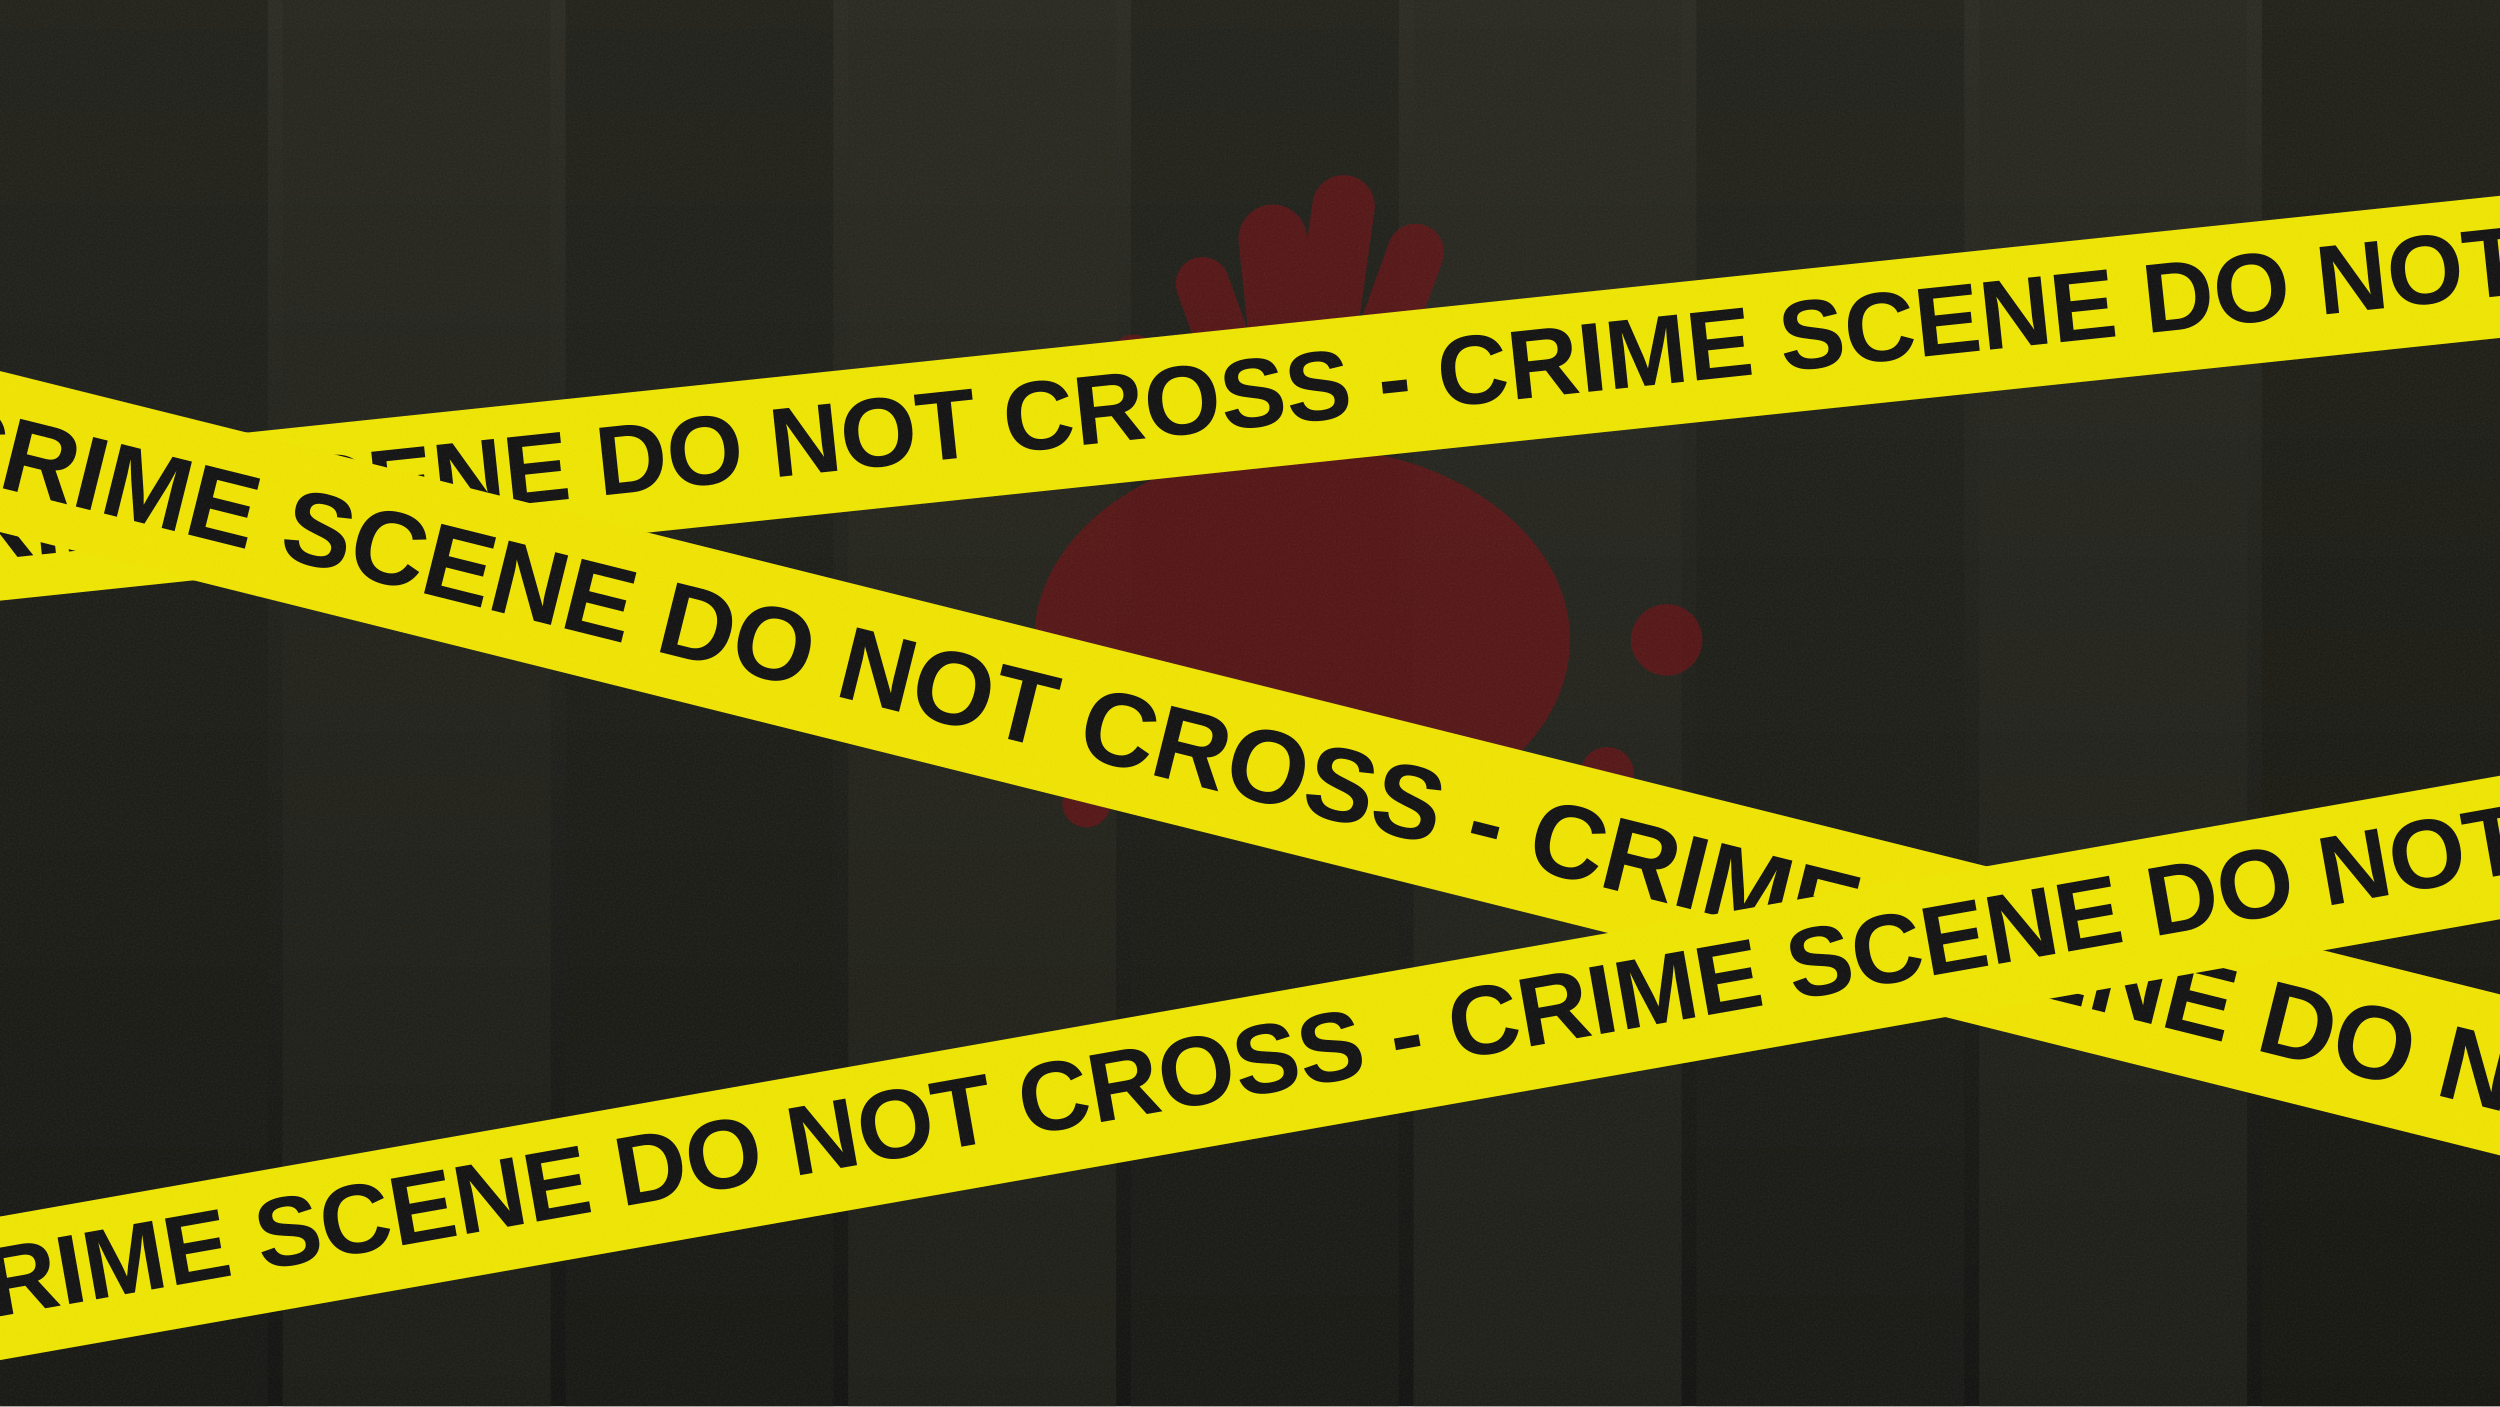
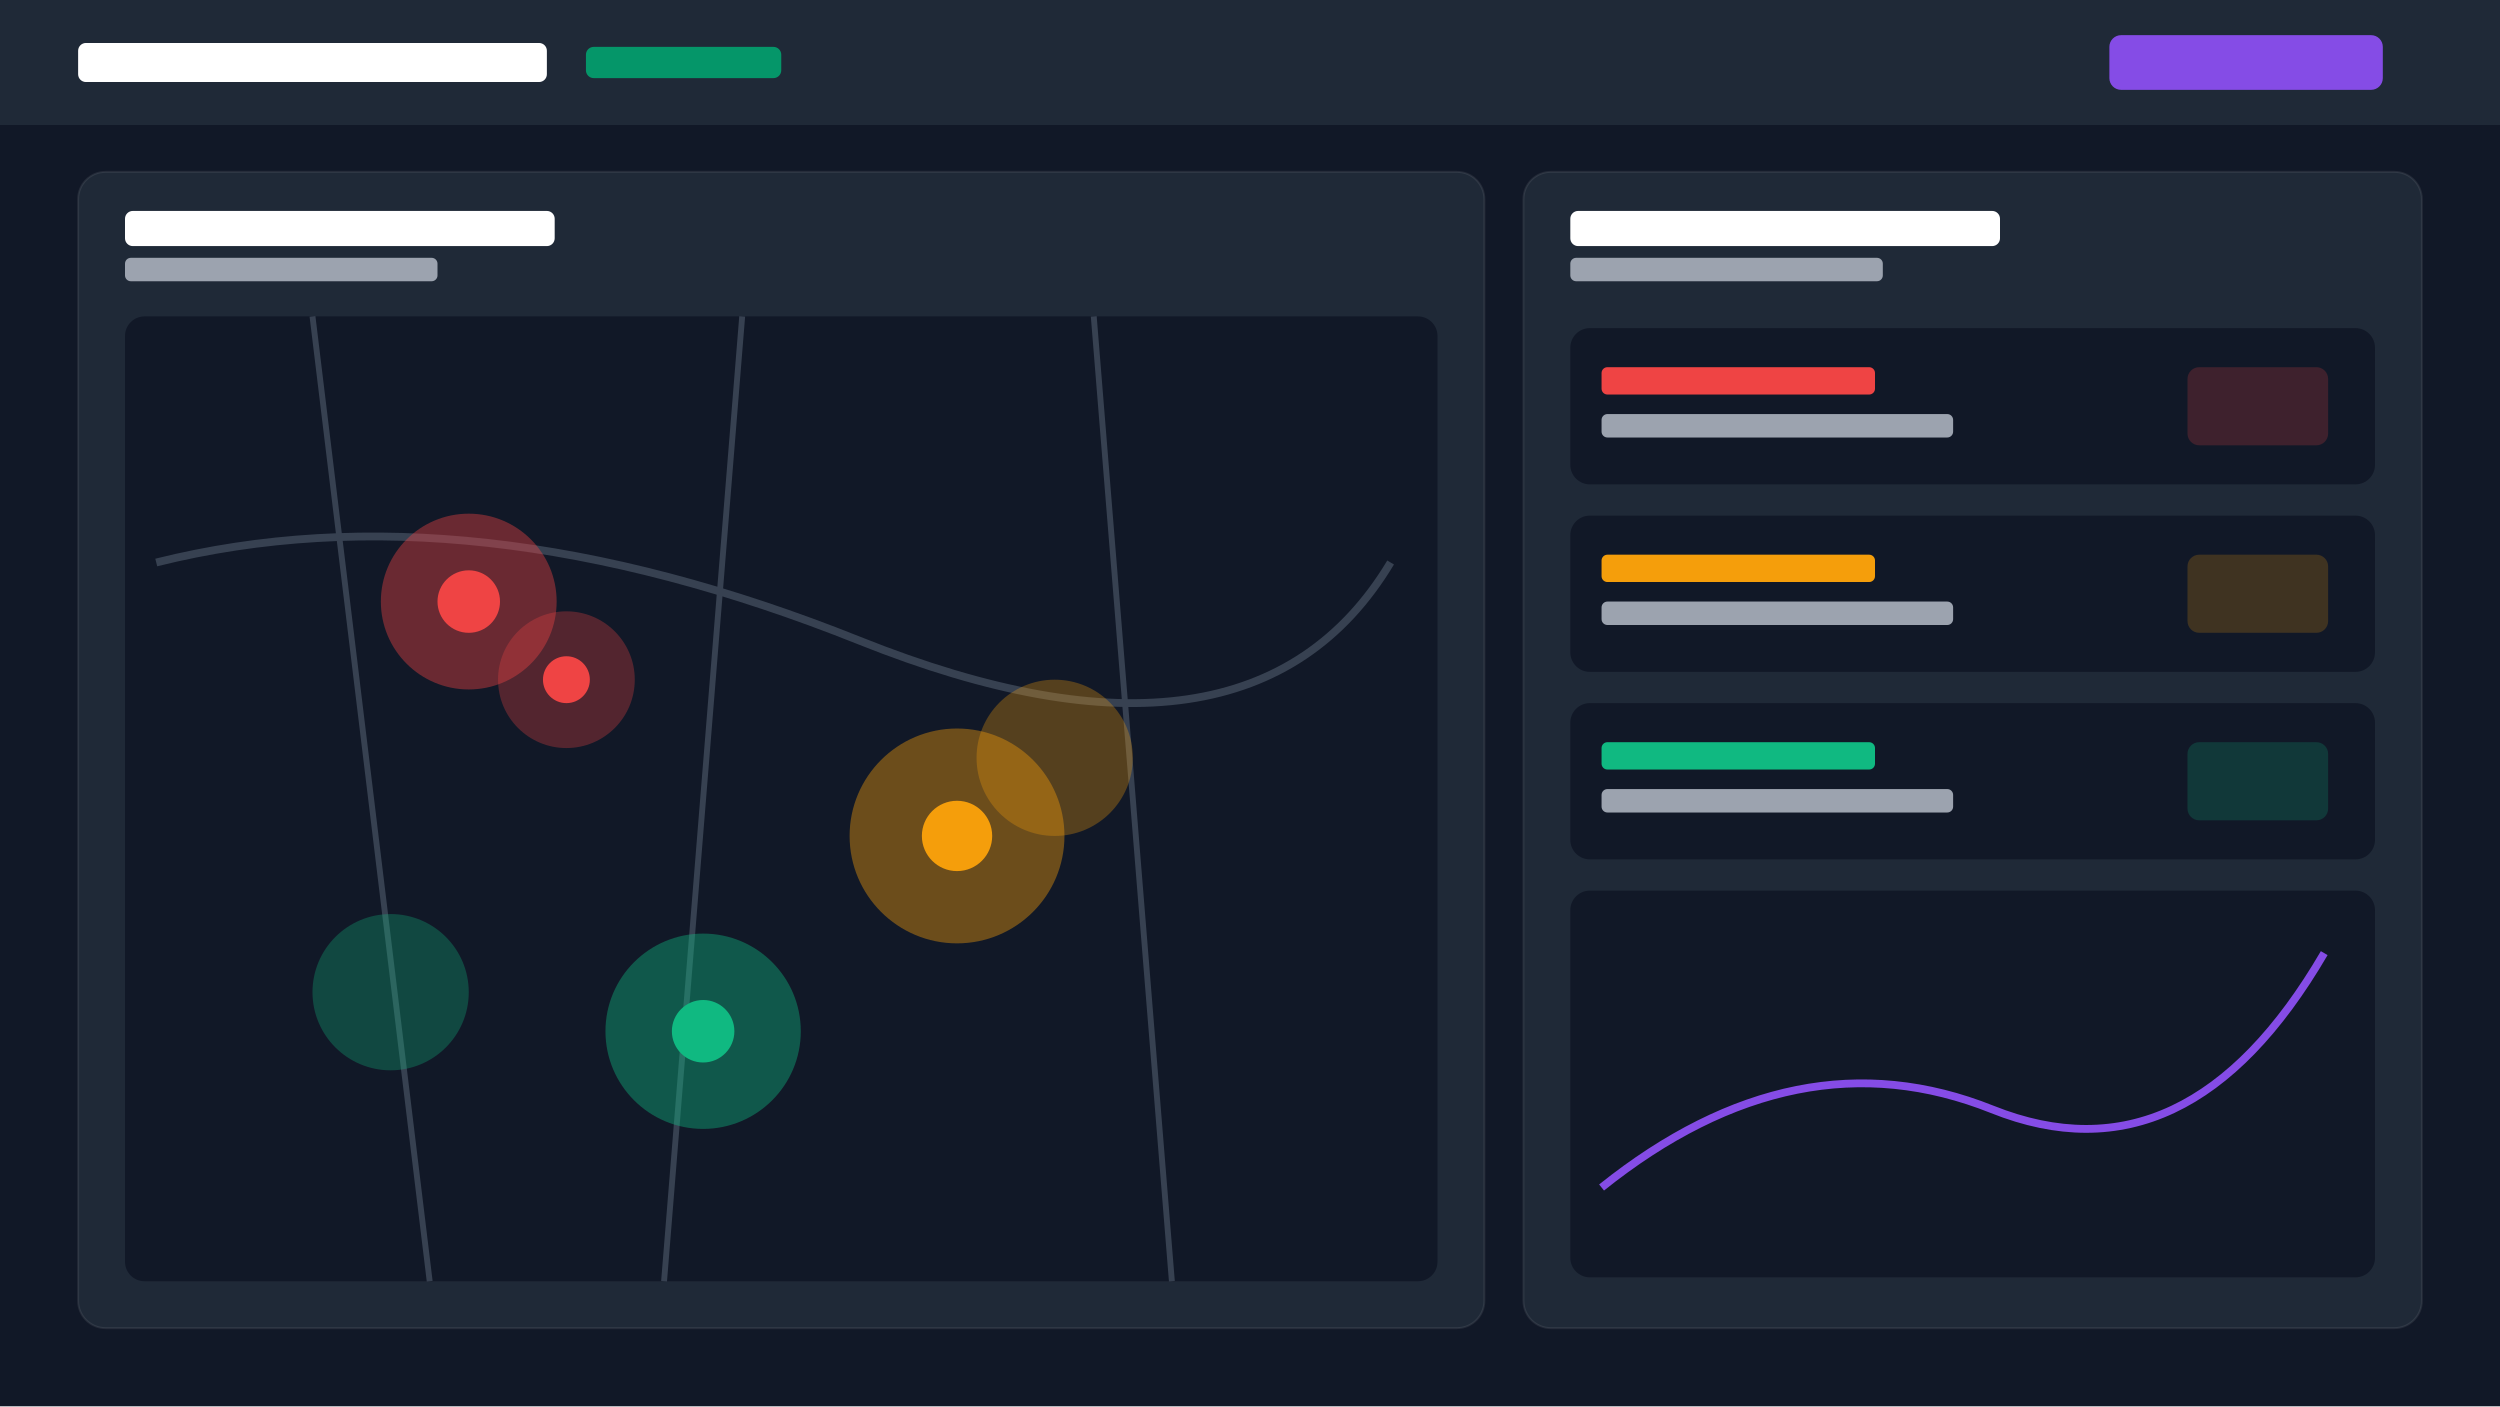
- <svg xmlns="http://www.w3.org/2000/svg" width="1680" height="945" viewBox="0 0 1680 945" fill="none">
-   <defs>
-     <linearGradient id="wood" x1="0" y1="0" x2="0" y2="945" gradientUnits="userSpaceOnUse">
-       <stop stop-color="#2a2a22" />
-       <stop offset="1" stop-color="#11120f" />
-     </linearGradient>
-     <filter id="noise" x="0" y="0" width="1680" height="945">
-       <feTurbulence type="fractalNoise" baseFrequency="0.8" numOctaves="2" stitchTiles="stitch" />
-       <feColorMatrix type="saturate" values="0" />
-       <feComponentTransfer>
-         <feFuncA type="table" tableValues="0 0.08" />
-       </feComponentTransfer>
-     </filter>
-   </defs>
-   <rect width="1680" height="945" fill="url(#wood)" />
-   <g opacity="0.55">
-     <rect x="0" y="0" width="180" height="945" fill="#1a1a14" />
-     <rect x="190" y="0" width="180" height="945" fill="#23231c" />
-     <rect x="380" y="0" width="180" height="945" fill="#1a1a14" />
-     <rect x="570" y="0" width="180" height="945" fill="#26261e" />
-     <rect x="760" y="0" width="180" height="945" fill="#1b1b15" />
-     <rect x="950" y="0" width="180" height="945" fill="#27271f" />
-     <rect x="1140" y="0" width="180" height="945" fill="#1b1b16" />
-     <rect x="1330" y="0" width="180" height="945" fill="#25251d" />
-     <rect x="1520" y="0" width="160" height="945" fill="#171711" />
+ <svg xmlns="http://www.w3.org/2000/svg" width="1280" height="720" viewBox="0 0 1280 720" fill="none">
+   <rect width="1280" height="720" fill="#111827" />
+   <rect x="0" y="0" width="1280" height="64" fill="#1f2937" border-bottom="1px solid rgba(255,255,255,0.08)" />
+   <rect x="40" y="22" width="240" height="20" rx="4" fill="#ffffff" />
+   <rect x="300" y="24" width="100" height="16" rx="4" fill="#059669" />
+   <rect x="1080" y="18" width="140" height="28" rx="6" fill="#854ce6" />
+   <g transform="translate(40, 88)">
+     <rect width="720" height="592" rx="14" fill="#1f2937" stroke="rgba(255,255,255,0.08)" />
+     <rect x="24" y="20" width="220" height="18" rx="4" fill="#ffffff" />
+     <rect x="24" y="44" width="160" height="12" rx="3" fill="#9ca3af" />
+     <rect x="24" y="74" width="672" height="494" rx="10" fill="#111827" />
+     <path d="M40 200 Q 200 160 400 240 T 672 200" stroke="#374151" stroke-width="4" fill="none" />
+     <path d="M120 74 L180 568 M340 74 L300 568 M520 74 L560 568" stroke="#374151" stroke-width="3" fill="none" />
+     <circle cx="200" cy="220" r="45" fill="#ef4444" opacity="0.4" />
+     <circle cx="200" cy="220" r="16" fill="#ef4444" />
+     <circle cx="250" cy="260" r="35" fill="#ef4444" opacity="0.3" />
+     <circle cx="250" cy="260" r="12" fill="#ef4444" />
+     <circle cx="450" cy="340" r="55" fill="#f59e0b" opacity="0.4" />
+     <circle cx="450" cy="340" r="18" fill="#f59e0b" />
+     <circle cx="500" cy="300" r="40" fill="#f59e0b" opacity="0.3" />
+     <circle cx="320" cy="440" r="50" fill="#10b981" opacity="0.4" />
+     <circle cx="320" cy="440" r="16" fill="#10b981" />
+     <circle cx="160" cy="420" r="40" fill="#10b981" opacity="0.3" />
  </g>
-   <g opacity="0.7" fill="#6b0f12">
-     <ellipse cx="875" cy="430" rx="180" ry="130" />
-     <rect x="830" y="140" width="46" height="210" rx="23" transform="rotate(-6 830 140)" />
-     <rect x="885" y="115" width="42" height="230" rx="21" transform="rotate(8 885 115)" />
-     <rect x="940" y="145" width="38" height="200" rx="19" transform="rotate(20 940 145)" />
-     <rect x="785" y="180" width="36" height="180" rx="18" transform="rotate(-20 785 180)" />
-     <rect x="740" y="235" width="32" height="150" rx="16" transform="rotate(-30 740 235)" />
-     <circle cx="1120" cy="430" r="24" />
-     <circle cx="1080" cy="520" r="18" />
-     <circle cx="980" cy="580" r="14" />
-     <circle cx="730" cy="540" r="16" />
+   <g transform="translate(780, 88)">
+     <rect width="460" height="592" rx="14" fill="#1f2937" stroke="rgba(255,255,255,0.08)" />
+     <rect x="24" y="20" width="220" height="18" rx="4" fill="#ffffff" />
+     <rect x="24" y="44" width="160" height="12" rx="3" fill="#9ca3af" />
+     <rect x="24" y="80" width="412" height="80" rx="10" fill="#111827" />
+     <rect x="40" y="100" width="140" height="14" rx="3" fill="#ef4444" />
+     <rect x="40" y="124" width="180" height="12" rx="3" fill="#9ca3af" />
+     <rect x="340" y="100" width="72" height="40" rx="6" fill="#ef4444" opacity="0.2" />
+     <rect x="24" y="176" width="412" height="80" rx="10" fill="#111827" />
+     <rect x="40" y="196" width="140" height="14" rx="3" fill="#f59e0b" />
+     <rect x="40" y="220" width="180" height="12" rx="3" fill="#9ca3af" />
+     <rect x="340" y="196" width="72" height="40" rx="6" fill="#f59e0b" opacity="0.2" />
+     <rect x="24" y="272" width="412" height="80" rx="10" fill="#111827" />
+     <rect x="40" y="292" width="140" height="14" rx="3" fill="#10b981" />
+     <rect x="40" y="316" width="180" height="12" rx="3" fill="#9ca3af" />
+     <rect x="340" y="292" width="72" height="40" rx="6" fill="#10b981" opacity="0.2" />
+     <rect x="24" y="368" width="412" height="198" rx="10" fill="#111827" />
+     <path d="M40 520 Q 140 440 240 480 T 410 400" stroke="#854ce6" stroke-width="4" fill="none" />
  </g>
-   <g>
-     <g transform="rotate(-6 840 250)">
-       <rect x="-120" y="220" width="1920" height="95" fill="#efe600" />
-       <text x="-80" y="287" font-family="Arial, Helvetica, sans-serif" font-size="66" font-weight="700" fill="#111">CRIME SCENE DO NOT CROSS - CRIME SCENE DO NOT CROSS - CRIME SCENE DO NOT CROSS</text>
-     </g>
-     <g transform="rotate(14 840 500)">
-       <rect x="-120" y="460" width="1920" height="105" fill="#f0e400" />
-       <text x="-70" y="536" font-family="Arial, Helvetica, sans-serif" font-size="70" font-weight="700" fill="#111">CRIME SCENE DO NOT CROSS - CRIME SCENE DO NOT CROSS - CRIME SCENE DO NOT CROSS</text>
-     </g>
-     <g transform="rotate(-10 840 710)">
-       <rect x="-120" y="670" width="1920" height="95" fill="#efe600" />
-       <text x="-70" y="736" font-family="Arial, Helvetica, sans-serif" font-size="66" font-weight="700" fill="#111">CRIME SCENE DO NOT CROSS - CRIME SCENE DO NOT CROSS - CRIME SCENE DO NOT CROSS</text>
-     </g>
-   </g>
-   <rect width="1680" height="945" filter="url(#noise)" />
</svg>
